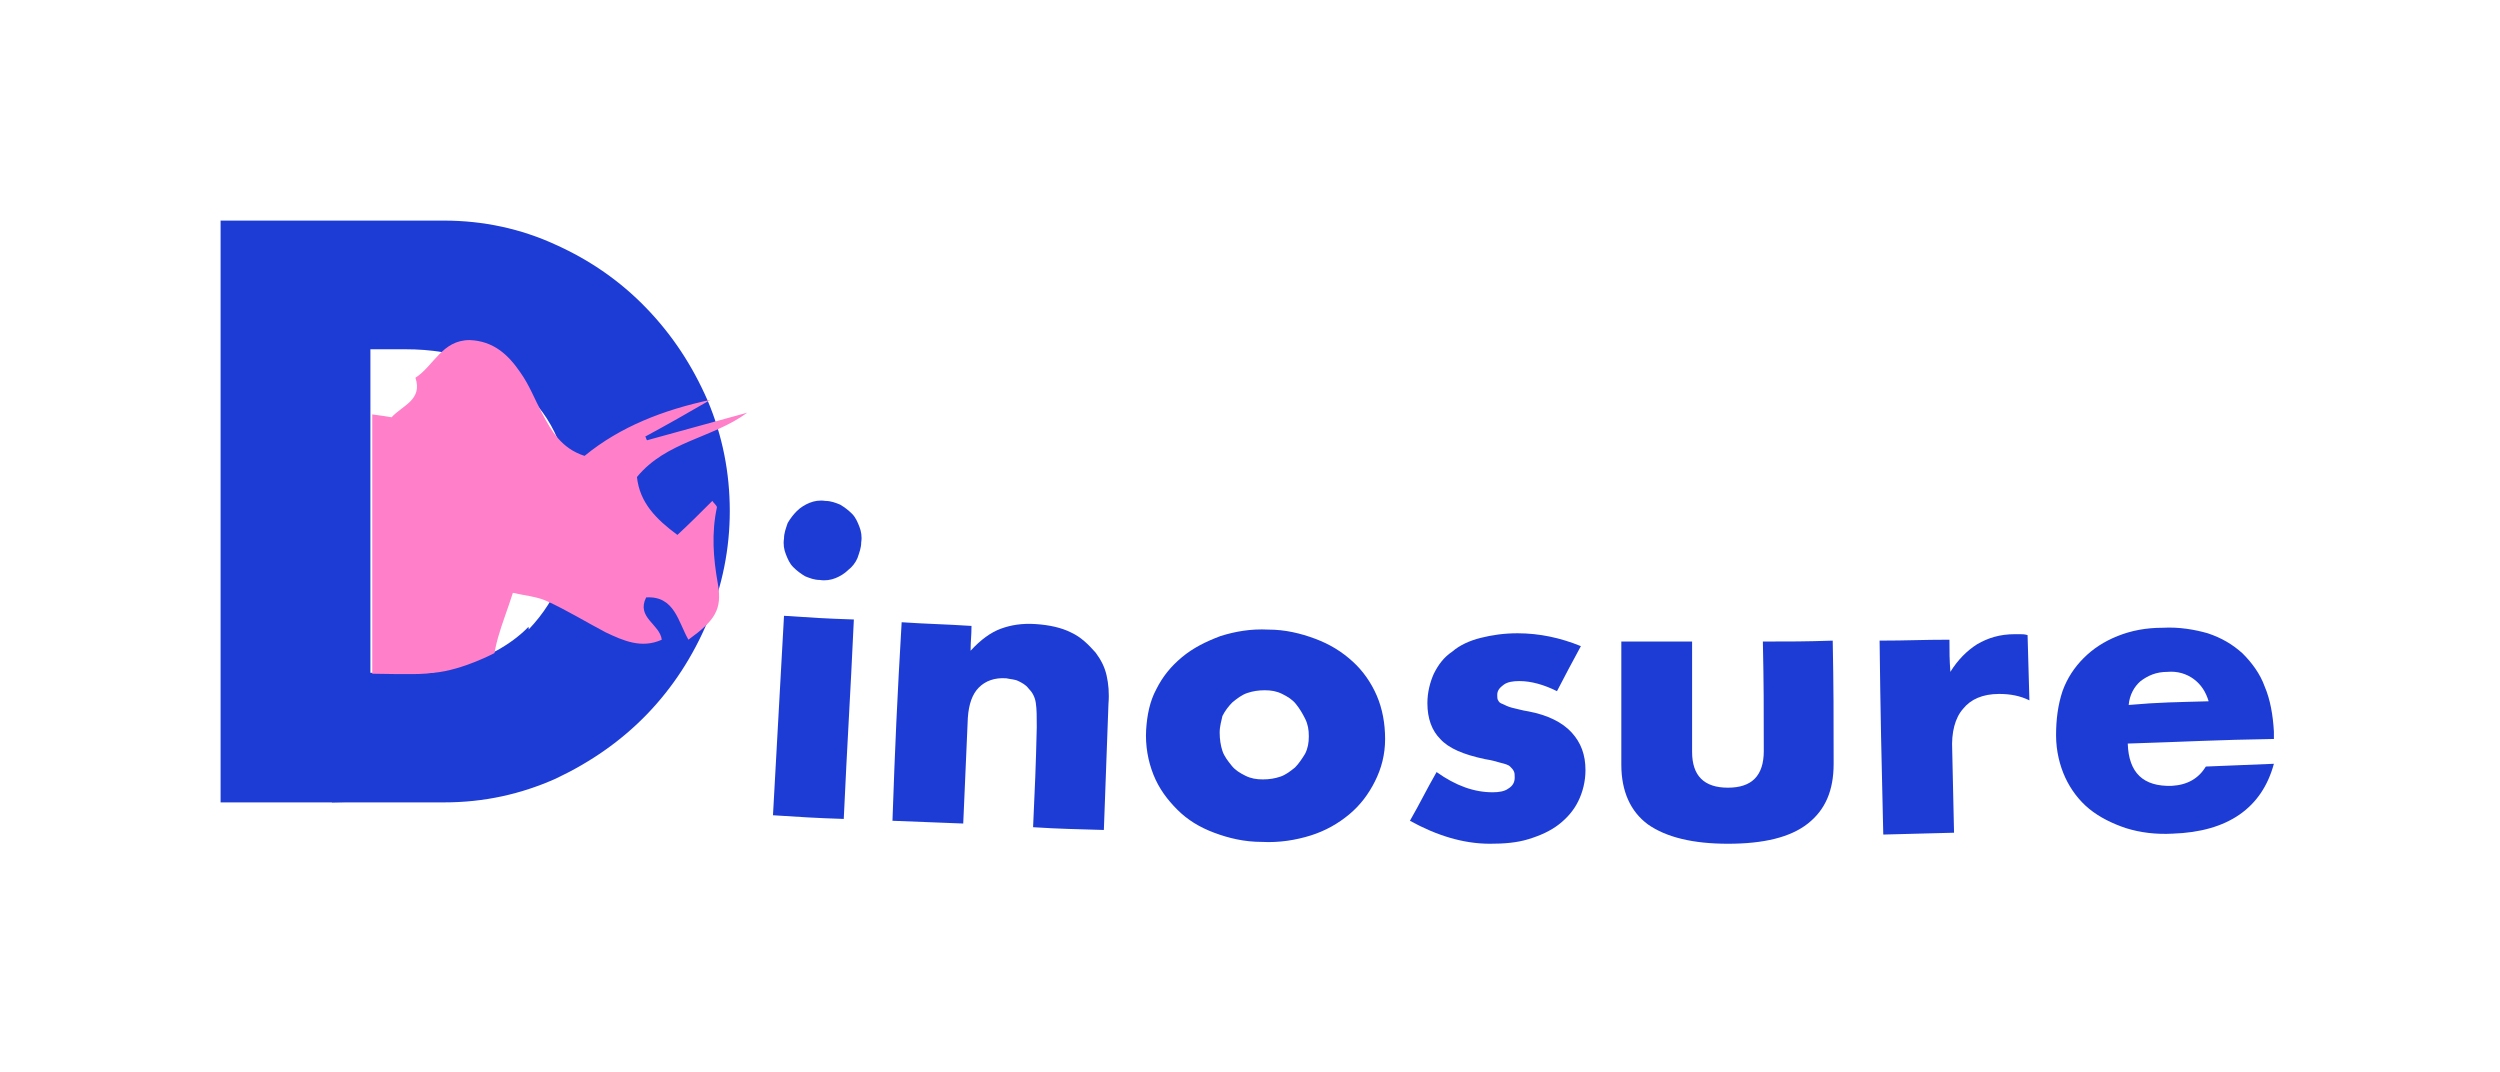
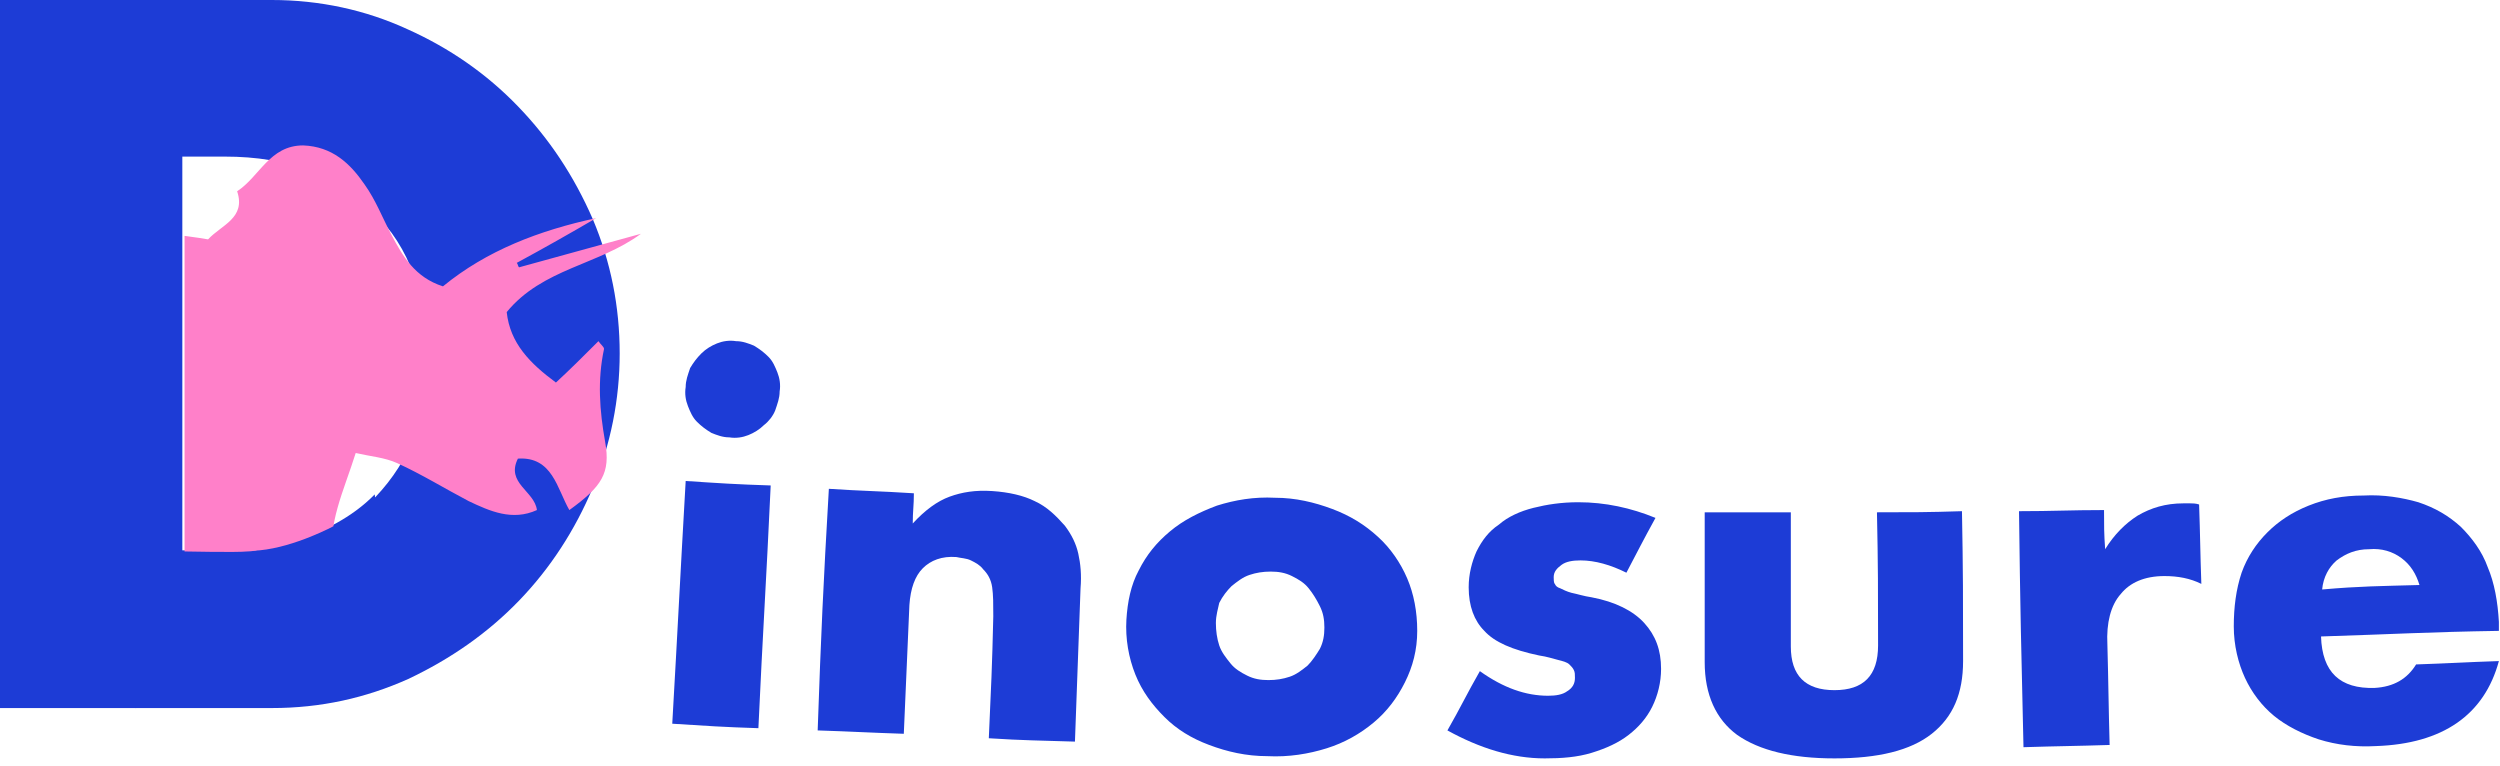
- <svg xmlns="http://www.w3.org/2000/svg" xmlns:xlink="http://www.w3.org/1999/xlink" version="1.1" id="Layer_1" x="0px" y="0px" viewBox="0 0 272 116.6" style="enable-background:new 0 0 272 116.6;" xml:space="preserve">
+ <svg xmlns="http://www.w3.org/2000/svg" xmlns:xlink="http://www.w3.org/1999/xlink" version="1.1" id="Layer_1" x="0px" y="0px" viewBox="0 0 223.5 68.4" style="enable-background:new 0 0 223.5 68.4;" xml:space="preserve">
  <style type="text/css">
	.st0{fill:#1D3CD6;}
	.st1{clip-path:url(#SVGID_2_);fill:#FF80C9;}
	.st2{fill:#FF80C9;}
	.st3{clip-path:url(#SVGID_4_);fill:#1D3CD6;}
	.st4{fill:#6FD877;}
	.st5{fill:#E03620;}
	.st6{clip-path:url(#SVGID_6_);fill:#FF80C9;}
+ 	.st7{clip-path:url(#SVGID_8_);}
+ 	.st8{clip-path:url(#SVGID_10_);fill:#1D3CD6;}
+ 	.st9{clip-path:url(#SVGID_12_);fill:#FF80C9;}
</style>
  <g>
    <g>
-       <path class="st0" d="M85.3,58.6c0-0.6,0.2-1.1,0.4-1.7c0.3-0.5,0.6-0.9,1-1.3c0.4-0.4,0.9-0.7,1.4-0.9c0.5-0.2,1.1-0.3,1.7-0.2    c0.6,0,1.1,0.2,1.6,0.4c0.5,0.3,0.9,0.6,1.3,1c0.4,0.4,0.6,0.9,0.8,1.4c0.2,0.5,0.3,1.1,0.2,1.7c0,0.6-0.2,1.1-0.4,1.7    c-0.2,0.5-0.6,1-1,1.3c-0.4,0.4-0.9,0.7-1.4,0.9c-0.5,0.2-1.1,0.3-1.7,0.2c-0.6,0-1.1-0.2-1.6-0.4c-0.5-0.3-0.9-0.6-1.3-1    c-0.4-0.4-0.6-0.9-0.8-1.4C85.3,59.8,85.2,59.2,85.3,58.6z M92.9,67.4c-0.4,8.7-0.7,13-1.1,21.7c-3.1-0.1-4.6-0.2-7.7-0.4    c0.5-8.7,0.7-13,1.2-21.7C88.3,67.2,89.8,67.3,92.9,67.4z" />
-       <path class="st0" d="M98.1,67.7c3,0.2,4.5,0.2,7.6,0.4c0,1.1-0.1,1.6-0.1,2.7c1.1-1.2,2.2-2,3.3-2.4c1.1-0.4,2.3-0.6,3.8-0.5    c1.5,0.1,2.8,0.4,3.8,0.9c1.1,0.5,1.9,1.3,2.7,2.2c0.6,0.8,1,1.6,1.2,2.5c0.2,0.9,0.3,1.9,0.2,3.1c-0.2,5.5-0.3,8.2-0.5,13.7    c-3.1-0.1-4.6-0.1-7.7-0.3c0.2-4.4,0.3-6.5,0.4-10.9c0-1.1,0-1.9-0.1-2.6c-0.1-0.7-0.4-1.2-0.8-1.6c-0.3-0.4-0.7-0.6-1.1-0.8    c-0.4-0.2-0.9-0.2-1.3-0.3c-1.3-0.1-2.3,0.3-3,1c-0.7,0.7-1.1,1.8-1.2,3.3c-0.2,4.6-0.3,6.9-0.5,11.5c-3.1-0.1-4.6-0.2-7.7-0.3    C97.4,80.7,97.6,76.3,98.1,67.7z" />
-       <path class="st0" d="M124.7,79.4c0.1-1.6,0.4-3.1,1.1-4.4c0.7-1.4,1.6-2.5,2.8-3.5c1.2-1,2.6-1.7,4.2-2.3c1.6-0.5,3.3-0.8,5.2-0.7    c1.8,0,3.5,0.4,5.1,1c1.6,0.6,2.9,1.4,4.1,2.5c1.1,1,2,2.3,2.6,3.7c0.6,1.4,0.9,3,0.9,4.7c0,1.7-0.4,3.2-1.1,4.6    c-0.7,1.4-1.6,2.6-2.8,3.6c-1.2,1-2.6,1.8-4.2,2.3c-1.6,0.5-3.4,0.8-5.3,0.7c-1.9,0-3.6-0.4-5.2-1c-1.6-0.6-2.9-1.4-4-2.5    c-1.1-1.1-2-2.3-2.6-3.8C124.9,82.8,124.6,81.1,124.7,79.4z M132.7,79.7c0,0.7,0.1,1.4,0.3,2c0.2,0.6,0.6,1.1,1,1.6    c0.4,0.5,0.9,0.8,1.5,1.1c0.6,0.3,1.2,0.4,1.9,0.4c0.7,0,1.3-0.1,1.9-0.3c0.6-0.2,1.1-0.6,1.6-1c0.4-0.4,0.8-1,1.1-1.5    c0.3-0.6,0.4-1.2,0.4-1.9c0-0.7-0.1-1.3-0.4-1.9c-0.3-0.6-0.6-1.1-1-1.6c-0.4-0.5-0.9-0.8-1.5-1.1c-0.6-0.3-1.2-0.4-1.9-0.4    s-1.3,0.1-1.9,0.3c-0.6,0.2-1.1,0.6-1.6,1c-0.4,0.4-0.8,0.9-1.1,1.5C132.9,78.4,132.7,79,132.7,79.7z" />
-       <path class="st0" d="M169.4,75.2c-1.4-0.7-2.8-1.1-4.1-1.1c-0.7,0-1.3,0.1-1.7,0.4c-0.4,0.3-0.7,0.6-0.7,1.1c0,0.2,0,0.5,0.1,0.6    c0.1,0.2,0.2,0.3,0.5,0.4c0.2,0.1,0.6,0.3,1,0.4c0.5,0.1,1.1,0.3,1.8,0.4c2.1,0.4,3.7,1.2,4.7,2.3c1,1.1,1.5,2.4,1.5,4.1    c0,1.2-0.3,2.4-0.8,3.4c-0.5,1-1.2,1.8-2.1,2.5c-0.9,0.7-2,1.2-3.3,1.6c-1.3,0.4-2.7,0.5-4.2,0.5c-2.9,0-5.8-0.9-8.7-2.5    c1.2-2.1,1.7-3.2,2.9-5.3c2.1,1.5,4.1,2.2,6.1,2.2c0.7,0,1.3-0.1,1.7-0.4c0.5-0.3,0.7-0.7,0.7-1.2c0-0.3,0-0.5-0.1-0.7    c-0.1-0.2-0.2-0.3-0.4-0.5c-0.2-0.2-0.6-0.3-1-0.4c-0.4-0.1-1-0.3-1.7-0.4c-2.4-0.5-4-1.2-4.9-2.2c-0.9-0.9-1.4-2.2-1.4-3.9    c0-1.2,0.3-2.3,0.7-3.2c0.5-1,1.1-1.8,2-2.4c0.8-0.7,1.9-1.2,3.1-1.5c1.2-0.3,2.5-0.5,4-0.5c2.4,0,4.7,0.5,6.9,1.4    C170.9,72.3,170.4,73.3,169.4,75.2z" />
-       <path class="st0" d="M184.1,69.8c0,4.8,0,7.2,0,12c0,2.6,1.3,3.9,3.9,3.9c2.6,0,3.9-1.3,3.9-4c0-4.8,0-7.2-0.1-11.9    c3,0,4.6,0,7.6-0.1c0.1,5.3,0.1,8,0.1,13.4c0,2.9-0.9,5-2.8,6.5c-1.9,1.5-4.8,2.2-8.7,2.2c-3.8,0-6.7-0.7-8.7-2.1    c-1.9-1.4-2.9-3.6-2.9-6.5c0-5.4,0-8.1,0-13.4C179.5,69.8,181,69.8,184.1,69.8z" />
-       <path class="st0" d="M204.5,69.7c3,0,4.6-0.1,7.6-0.1c0,1.4,0,2.1,0.1,3.5c0.8-1.3,1.8-2.3,2.9-3c1.2-0.7,2.5-1.1,4.1-1.1    c0.2,0,0.4,0,0.6,0c0.2,0,0.5,0,0.8,0.1c0.1,2.8,0.1,4.3,0.2,7.1c-1-0.5-2.1-0.7-3.3-0.7c-1.8,0-3.1,0.6-3.9,1.6    c-0.9,1-1.3,2.6-1.2,4.5c0.1,3.6,0.1,5.4,0.2,9c-3.1,0.1-4.6,0.1-7.7,0.2C204.7,82.3,204.6,78.1,204.5,69.7z" />
-       <path class="st0" d="M231.5,80.9c0.1,3.2,1.7,4.7,4.8,4.6c1.7-0.1,2.9-0.8,3.7-2.1c3-0.1,4.4-0.2,7.4-0.3c-1.3,4.8-5,7.4-11,7.6    c-1.8,0.1-3.5-0.1-5.1-0.6c-1.5-0.5-2.9-1.2-4-2.1c-1.1-0.9-2-2.1-2.6-3.4c-0.6-1.3-1-2.9-1-4.6c0-1.7,0.2-3.3,0.7-4.8    c0.5-1.4,1.3-2.6,2.3-3.6c1-1,2.2-1.8,3.7-2.4c1.5-0.6,3.1-0.9,4.9-0.9c1.8-0.1,3.5,0.2,4.9,0.6c1.5,0.5,2.7,1.2,3.8,2.2    c1,1,1.9,2.2,2.4,3.6c0.6,1.4,0.9,3.1,1,4.9c0,0.3,0,0.5,0,0.8C241.1,80.5,237.9,80.7,231.5,80.9z M240.3,76.3    c-0.3-1-0.8-1.8-1.6-2.4c-0.8-0.6-1.8-0.9-2.9-0.8c-1.2,0-2.1,0.4-2.9,1c-0.7,0.6-1.2,1.5-1.3,2.6C235,76.4,236.8,76.4,240.3,76.3    z" />
+       <g>
+         <path class="st0" d="M61.3,34.6c0-0.6,0.2-1.1,0.4-1.7c0.3-0.5,0.6-0.9,1-1.3c0.4-0.4,0.9-0.7,1.4-0.9c0.5-0.2,1.1-0.3,1.7-0.2     c0.6,0,1.1,0.2,1.6,0.4c0.5,0.3,0.9,0.6,1.3,1c0.4,0.4,0.6,0.9,0.8,1.4c0.2,0.5,0.3,1.1,0.2,1.7c0,0.6-0.2,1.1-0.4,1.7     c-0.2,0.5-0.6,1-1,1.3c-0.4,0.4-0.9,0.7-1.4,0.9c-0.5,0.2-1.1,0.3-1.7,0.2c-0.6,0-1.1-0.2-1.6-0.4c-0.5-0.3-0.9-0.6-1.3-1     c-0.4-0.4-0.6-0.9-0.8-1.4C61.3,35.8,61.2,35.2,61.3,34.6z M68.9,43.4c-0.4,8.7-0.7,13-1.1,21.7c-3.1-0.1-4.6-0.2-7.7-0.4     c0.5-8.7,0.7-13,1.2-21.7C64.3,43.2,65.8,43.3,68.9,43.4z" />
+         <path class="st0" d="M74.1,43.7c3,0.2,4.5,0.2,7.6,0.4c0,1.1-0.1,1.6-0.1,2.7c1.1-1.2,2.2-2,3.3-2.4c1.1-0.4,2.3-0.6,3.8-0.5     c1.5,0.1,2.8,0.4,3.8,0.9c1.1,0.5,1.9,1.3,2.7,2.2c0.6,0.8,1,1.6,1.2,2.5c0.2,0.9,0.3,1.9,0.2,3.1c-0.2,5.5-0.3,8.2-0.5,13.7     c-3.1-0.1-4.6-0.1-7.7-0.3c0.2-4.4,0.3-6.5,0.4-10.9c0-1.1,0-1.9-0.1-2.6c-0.1-0.7-0.4-1.2-0.8-1.6c-0.3-0.4-0.7-0.6-1.1-0.8     c-0.4-0.2-0.9-0.2-1.3-0.3c-1.3-0.1-2.3,0.3-3,1c-0.7,0.7-1.1,1.8-1.2,3.3c-0.2,4.6-0.3,6.9-0.5,11.5c-3.1-0.1-4.6-0.2-7.7-0.3     C73.4,56.7,73.6,52.3,74.1,43.7z" />
+         <path class="st0" d="M100.7,55.4c0.1-1.6,0.4-3.1,1.1-4.4c0.7-1.4,1.6-2.5,2.8-3.5c1.2-1,2.6-1.7,4.2-2.3     c1.6-0.5,3.3-0.8,5.2-0.7c1.8,0,3.5,0.4,5.1,1c1.6,0.6,2.9,1.4,4.1,2.5c1.1,1,2,2.3,2.6,3.7c0.6,1.4,0.9,3,0.9,4.7     c0,1.7-0.4,3.2-1.1,4.6c-0.7,1.4-1.6,2.6-2.8,3.6c-1.2,1-2.6,1.8-4.2,2.3c-1.6,0.5-3.4,0.8-5.3,0.7c-1.9,0-3.6-0.4-5.2-1     c-1.6-0.6-2.9-1.4-4-2.5c-1.1-1.1-2-2.3-2.6-3.8C100.9,58.8,100.6,57.1,100.7,55.4z M108.7,55.7c0,0.7,0.1,1.4,0.3,2     c0.2,0.6,0.6,1.1,1,1.6c0.4,0.5,0.9,0.8,1.5,1.1c0.6,0.3,1.2,0.4,1.9,0.4c0.7,0,1.3-0.1,1.9-0.3c0.6-0.2,1.1-0.6,1.6-1     c0.4-0.4,0.8-1,1.1-1.5c0.3-0.6,0.4-1.2,0.4-1.9c0-0.7-0.1-1.3-0.4-1.9c-0.3-0.6-0.6-1.1-1-1.6c-0.4-0.5-0.9-0.8-1.5-1.1     c-0.6-0.3-1.2-0.4-1.9-0.4s-1.3,0.1-1.9,0.3c-0.6,0.2-1.1,0.6-1.6,1c-0.4,0.4-0.8,0.9-1.1,1.5C108.9,54.4,108.7,55,108.7,55.7z" />
+         <path class="st0" d="M145.4,51.2c-1.4-0.7-2.8-1.1-4.1-1.1c-0.7,0-1.3,0.1-1.7,0.4c-0.4,0.3-0.7,0.6-0.7,1.1c0,0.2,0,0.5,0.1,0.6     c0.1,0.2,0.2,0.3,0.5,0.4c0.2,0.1,0.6,0.3,1,0.4c0.5,0.1,1.1,0.3,1.8,0.4c2.1,0.4,3.7,1.2,4.7,2.3c1,1.1,1.5,2.4,1.5,4.1     c0,1.2-0.3,2.4-0.8,3.4c-0.5,1-1.2,1.8-2.1,2.5c-0.9,0.7-2,1.2-3.3,1.6c-1.3,0.4-2.7,0.5-4.2,0.5c-2.9,0-5.8-0.9-8.7-2.5     c1.2-2.1,1.7-3.2,2.9-5.3c2.1,1.5,4.1,2.2,6.1,2.2c0.7,0,1.3-0.1,1.7-0.4c0.5-0.3,0.7-0.7,0.7-1.2c0-0.3,0-0.5-0.1-0.7     c-0.1-0.2-0.2-0.3-0.4-0.5c-0.2-0.2-0.6-0.3-1-0.4c-0.4-0.1-1-0.3-1.7-0.4c-2.4-0.5-4-1.2-4.9-2.2c-0.9-0.9-1.4-2.2-1.4-3.9     c0-1.2,0.3-2.3,0.7-3.2c0.5-1,1.1-1.8,2-2.4c0.8-0.7,1.9-1.2,3.1-1.5c1.2-0.3,2.5-0.5,4-0.5c2.4,0,4.7,0.5,6.9,1.4     C146.9,48.3,146.4,49.3,145.4,51.2z" />
+         <path class="st0" d="M160.1,45.8c0,4.8,0,7.2,0,12c0,2.6,1.3,3.9,3.9,3.9c2.6,0,3.9-1.3,3.9-4c0-4.8,0-7.2-0.1-11.9     c3,0,4.6,0,7.6-0.1c0.1,5.3,0.1,8,0.1,13.4c0,2.9-0.9,5-2.8,6.5c-1.9,1.5-4.8,2.2-8.7,2.2c-3.8,0-6.7-0.7-8.7-2.1     c-1.9-1.4-2.9-3.6-2.9-6.5c0-5.4,0-8.1,0-13.4C155.5,45.8,157,45.8,160.1,45.8z" />
+         <path class="st0" d="M180.5,45.7c3,0,4.6-0.1,7.6-0.1c0,1.4,0,2.1,0.1,3.5c0.8-1.3,1.8-2.3,2.9-3c1.2-0.7,2.5-1.1,4.1-1.1     c0.2,0,0.4,0,0.6,0c0.2,0,0.5,0,0.8,0.1c0.1,2.8,0.1,4.3,0.2,7.1c-1-0.5-2.1-0.7-3.3-0.7c-1.8,0-3.1,0.6-3.9,1.6     c-0.9,1-1.3,2.6-1.2,4.5c0.1,3.6,0.1,5.4,0.2,9c-3.1,0.1-4.6,0.1-7.7,0.2C180.7,58.3,180.6,54.1,180.5,45.7z" />
+         <path class="st0" d="M207.5,56.9c0.1,3.2,1.7,4.7,4.8,4.6c1.7-0.1,2.9-0.8,3.7-2.1c3-0.1,4.4-0.2,7.4-0.3c-1.3,4.8-5,7.4-11,7.6     c-1.8,0.1-3.5-0.1-5.1-0.6c-1.5-0.5-2.9-1.2-4-2.1c-1.1-0.9-2-2.1-2.6-3.4c-0.6-1.3-1-2.9-1-4.6c0-1.7,0.2-3.3,0.7-4.8     c0.5-1.4,1.3-2.6,2.3-3.6c1-1,2.2-1.8,3.7-2.4c1.5-0.6,3.1-0.9,4.9-0.9c1.8-0.1,3.5,0.2,4.9,0.6c1.5,0.5,2.7,1.2,3.8,2.2     c1,1,1.9,2.2,2.4,3.6c0.6,1.4,0.9,3.1,1,4.9c0,0.3,0,0.5,0,0.8C217.1,56.5,213.9,56.7,207.5,56.9z M216.3,52.3     c-0.3-1-0.8-1.8-1.6-2.4c-0.8-0.6-1.8-0.9-2.9-0.8c-1.2,0-2.1,0.4-2.9,1c-0.7,0.6-1.2,1.5-1.3,2.6     C211,52.4,212.8,52.4,216.3,52.3z" />
+       </g>
+     </g>
+     <g>
+       <path class="st0" d="M0,0h24.3c4.3,0,8.4,0.9,12.1,2.6c3.8,1.7,7.1,4,9.9,6.9c2.8,2.9,5,6.2,6.7,10.1c1.6,3.8,2.4,7.8,2.4,12    c0,4.1-0.8,8.1-2.4,12c-1.6,3.8-3.8,7.2-6.6,10.1c-2.8,2.9-6.1,5.2-9.9,7c-3.8,1.7-7.8,2.6-12.2,2.6H0V0z M16.5,49.4h3.8    c2.9,0,5.4-0.4,7.6-1.3s4.1-2.1,5.7-3.7c1.5-1.6,2.7-3.4,3.5-5.6c0.8-2.2,1.2-4.5,1.2-7.1c0-2.5-0.4-4.9-1.3-7.1    c-0.8-2.2-2-4.1-3.6-5.6c-1.5-1.6-3.4-2.8-5.7-3.7c-2.2-0.9-4.8-1.3-7.6-1.3h-3.8V49.4z" />
+     </g>
+     <path class="st0" d="M26.2,62.9l-14.1,0.4l4.1-14.1h6.6c0,0,6.6-0.8,10.7-5l1.7,14.9L26.2,62.9z" />
+     <g>
+       <defs>
+         <path id="SVGID_5_" d="M57.9,49.4H37.8L29.9,47c0,0-3.5,1.9-6.7,2.2c-0.3,0-0.7,0.1-1.1,0.1c-0.9,0.1-5.6,0-5.6,0l0-47.2h41.4     v42.8V49.4z" />
+       </defs>
+       <clipPath id="SVGID_2_">
+         <use xlink:href="#SVGID_5_" style="overflow:visible;" />
+       </clipPath>
+       <path class="st1" d="M49.7,34.2c-2.3-1.7-4.1-3.5-4.4-6.3c3.2-3.9,8.2-4.2,12-7c-3.6,1-7.3,2-10.9,3c-0.1-0.1-0.1-0.3-0.2-0.4    c2.4-1.3,4.7-2.6,7.1-4c-5.1,1.1-9.8,2.9-13.7,6.1C37.1,24.8,36,22.9,35,21c-0.8-1.5-1.4-3.1-2.4-4.5c-1.3-1.9-2.9-3.4-5.5-3.5    c-3,0-3.9,2.8-5.9,4.1c0.8,2.4-1.4,3-2.6,4.3c-1.1-0.2-2.2-0.3-3.3-0.5c-0.6-0.1-1.2-0.2-1.8-0.3l3.5,34.4    c0.8,2.6,1.8,5.1,2.7,7.5c5.5,1.1,6,1,8.8-1.4c-6.1-2-5.5-7-5.4-11.8c1.3,3.3,2.5,6.7,3.7,9.8c3.2,0.4,5.8,1.3,8.6-1.1    c-4.5-1-5.3-3.9-5.7-7.7c-0.4-3.6,1-6.3,2.1-9.8c1.3,0.3,2.6,0.4,3.7,0.9c2.2,1,4.3,2.3,6.4,3.4c1.9,0.9,3.9,1.8,6.1,0.8    c-0.2-1.7-2.8-2.4-1.7-4.6c3.1-0.2,3.5,2.7,4.6,4.6c2.9-2.1,3.7-3.3,3.2-6.1c-0.5-2.8-0.7-5.5-0.1-8.3c0-0.2-0.3-0.4-0.5-0.7    C52.2,31.8,51,33,49.7,34.2z" />
    </g>
  </g>
-   <g>
-     <path class="st0" d="M24,24h24.3c4.3,0,8.4,0.9,12.1,2.6c3.8,1.7,7.1,4,9.9,6.9c2.8,2.9,5,6.2,6.7,10.1c1.6,3.8,2.4,7.8,2.4,12   c0,4.1-0.8,8.1-2.4,12c-1.6,3.8-3.8,7.2-6.6,10.1c-2.8,2.9-6.1,5.2-9.9,7c-3.8,1.7-7.8,2.6-12.2,2.6H24V24z M40.5,73.4h3.8   c2.9,0,5.4-0.4,7.6-1.3c2.2-0.9,4.1-2.1,5.7-3.7c1.5-1.6,2.7-3.4,3.5-5.6c0.8-2.2,1.2-4.5,1.2-7.1c0-2.5-0.4-4.9-1.3-7.1   c-0.8-2.2-2-4.1-3.6-5.6c-1.5-1.6-3.4-2.8-5.7-3.7c-2.2-0.9-4.8-1.3-7.6-1.3h-3.8V73.4z" />
-   </g>
-   <path class="st0" d="M50.2,86.9l-14.1,0.4l4.1-14.1h6.6c0,0,6.6-0.8,10.7-5l1.7,14.9L50.2,86.9z" />
-   <g>
-     <defs>
-       <path id="SVGID_5_" d="M81.9,73.4H61.8L53.9,71c0,0-3.5,1.9-6.7,2.2c-0.3,0-0.7,0.1-1.1,0.1c-0.9,0.1-5.6,0-5.6,0l0-47.2h41.4    v42.8V73.4z" />
-     </defs>
-     <clipPath id="SVGID_2_">
-       <use xlink:href="#SVGID_5_" style="overflow:visible;" />
-     </clipPath>
-     <path class="st1" d="M73.7,58.2c-2.3-1.7-4.1-3.5-4.4-6.3c3.2-3.9,8.2-4.2,12-7c-3.6,1-7.3,2-10.9,3c-0.1-0.1-0.1-0.3-0.2-0.4   c2.4-1.3,4.7-2.6,7.1-4c-5.1,1.1-9.8,2.9-13.7,6.1C61.1,48.8,60,46.9,59,45c-0.8-1.5-1.4-3.1-2.4-4.5c-1.3-1.9-2.9-3.4-5.5-3.5   c-3,0-3.9,2.8-5.9,4.1c0.8,2.4-1.4,3-2.6,4.3c-1.1-0.2-2.2-0.3-3.3-0.5c-0.6-0.1-1.2-0.2-1.8-0.3l3.5,34.4c0.8,2.6,1.8,5.1,2.7,7.5   c5.5,1.1,6,1,8.8-1.4c-6.1-2-5.5-7-5.4-11.8c1.3,3.3,2.5,6.7,3.7,9.8c3.2,0.4,5.8,1.3,8.6-1.1c-4.5-1-5.3-3.9-5.7-7.7   c-0.4-3.6,1-6.3,2.1-9.8c1.3,0.3,2.6,0.4,3.7,0.9c2.2,1,4.3,2.3,6.4,3.4c1.9,0.9,3.9,1.8,6.1,0.8c-0.2-1.7-2.8-2.4-1.7-4.6   c3.1-0.2,3.5,2.7,4.6,4.6c2.9-2.1,3.7-3.3,3.2-6.1c-0.5-2.8-0.7-5.5-0.1-8.3c0-0.2-0.3-0.4-0.5-0.7C76.2,55.8,75,57,73.7,58.2z" />
-   </g>
</svg>
